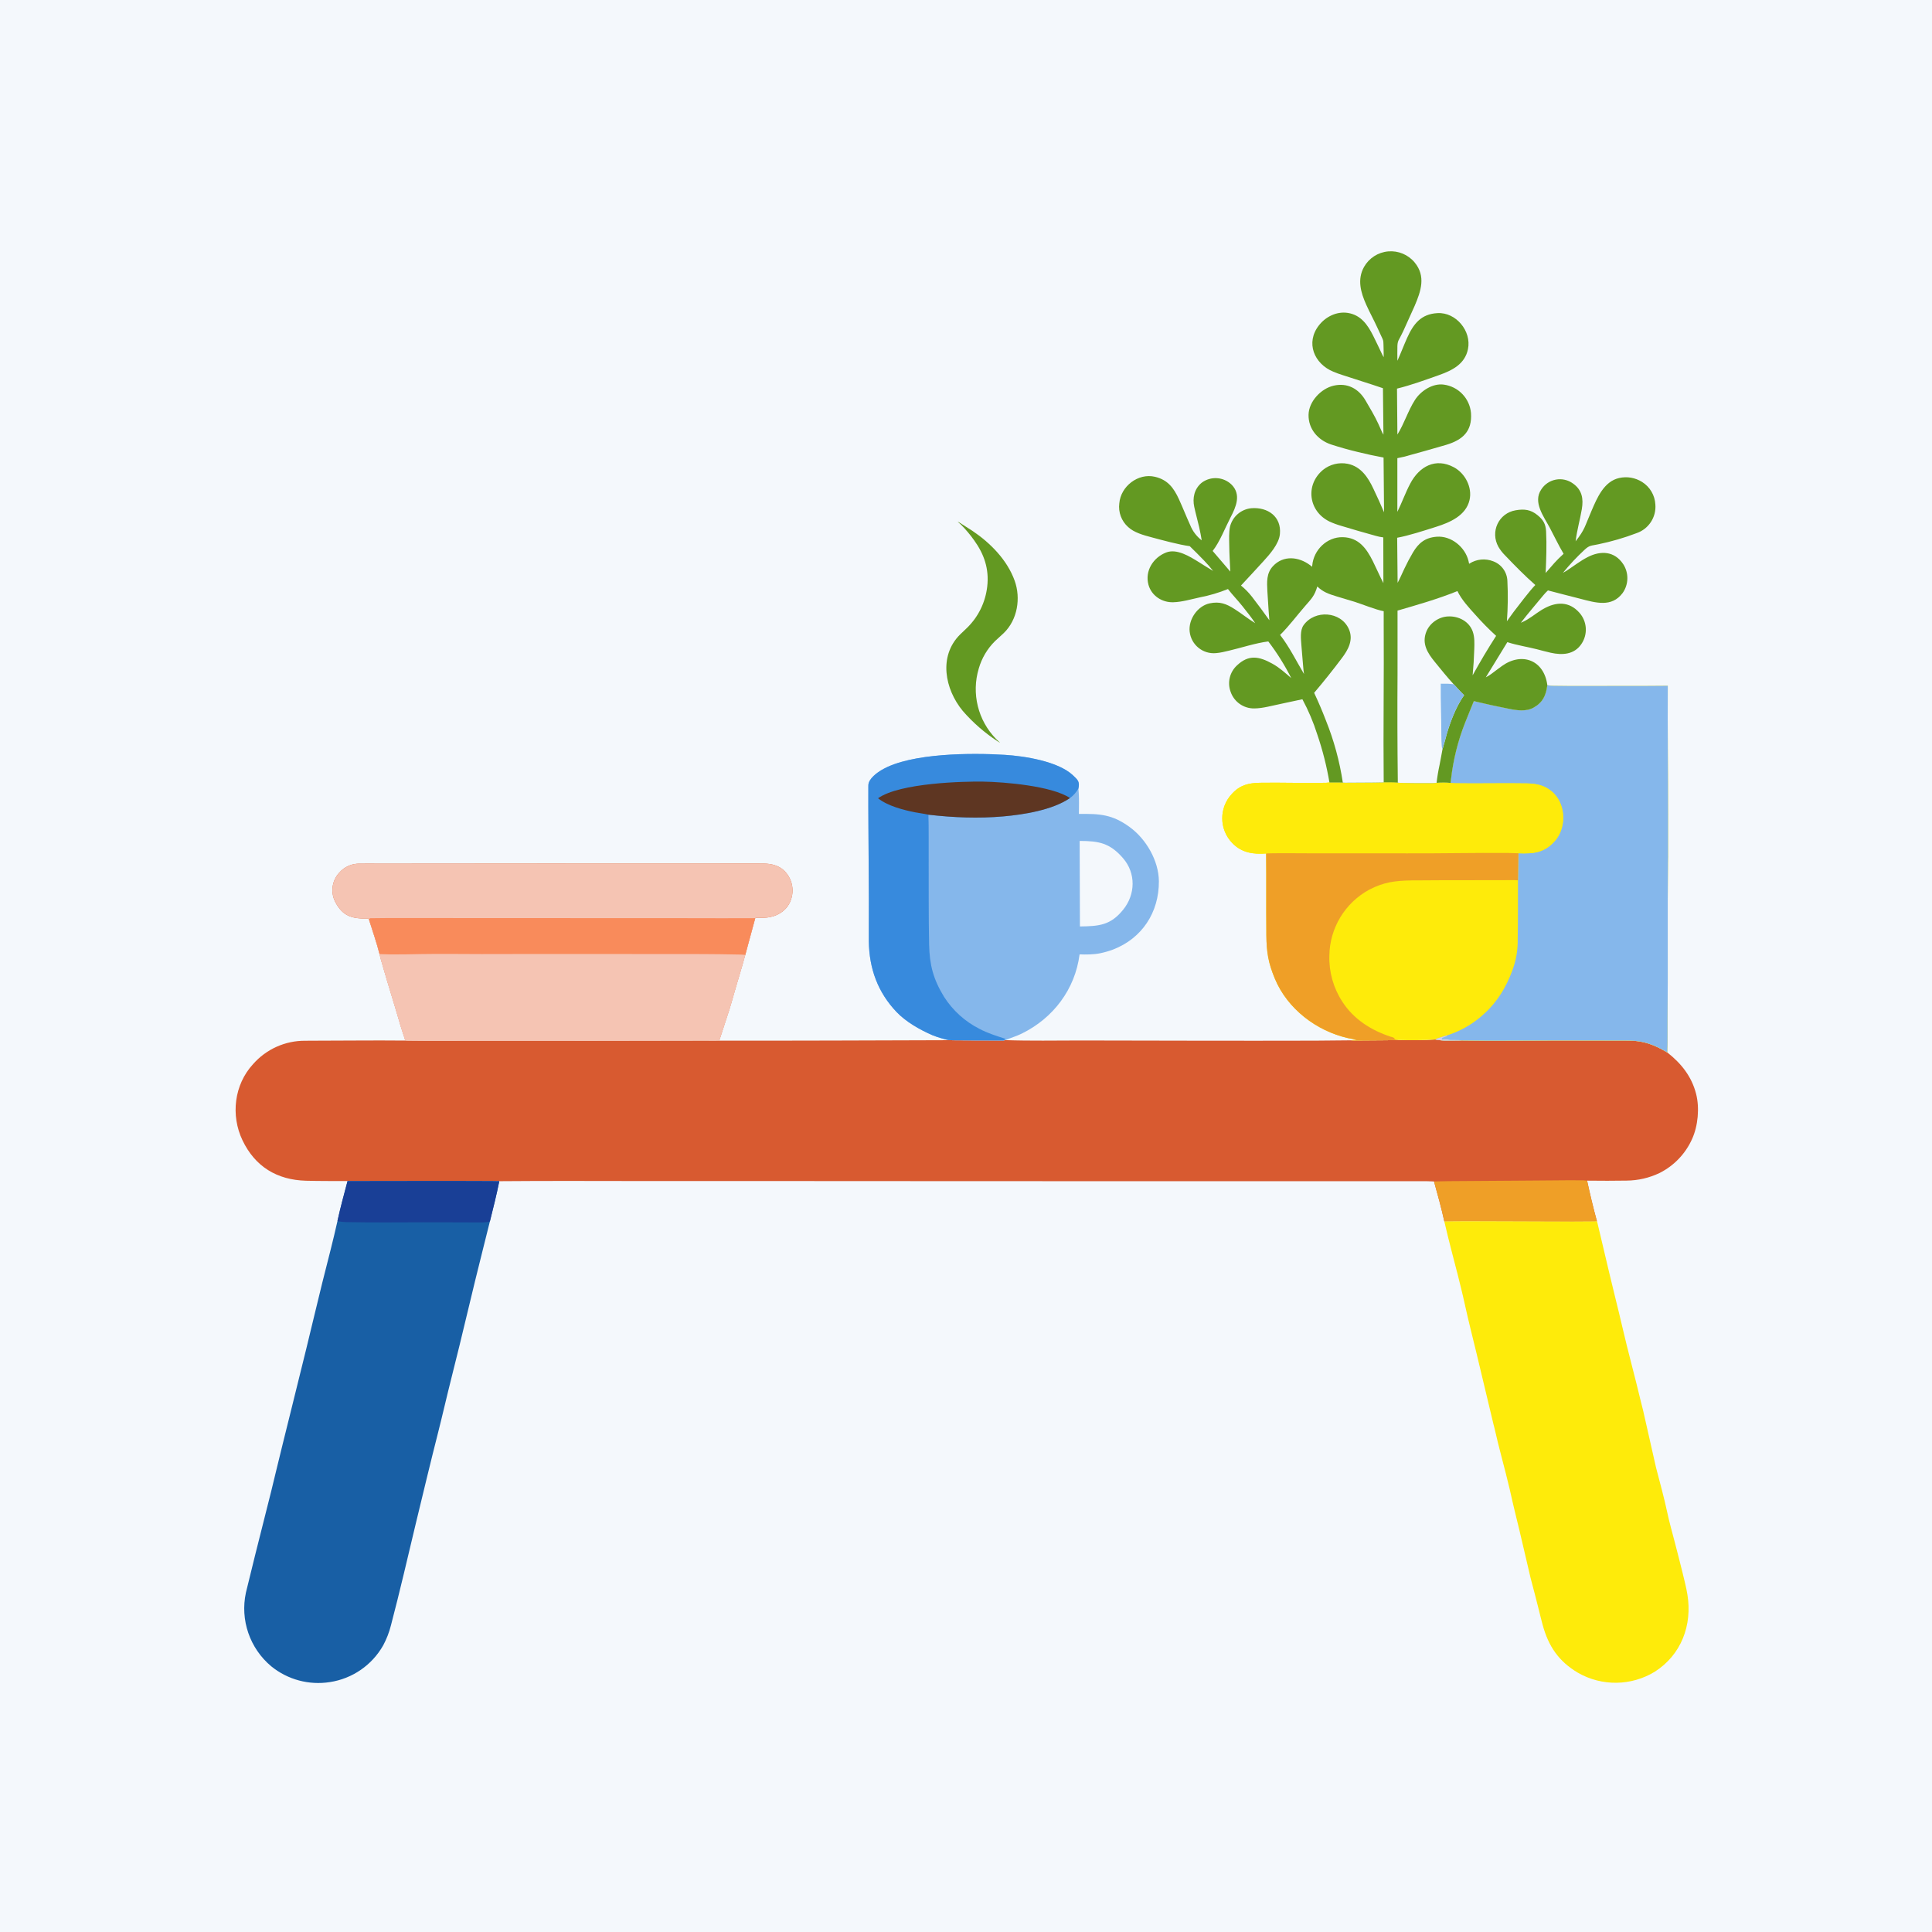
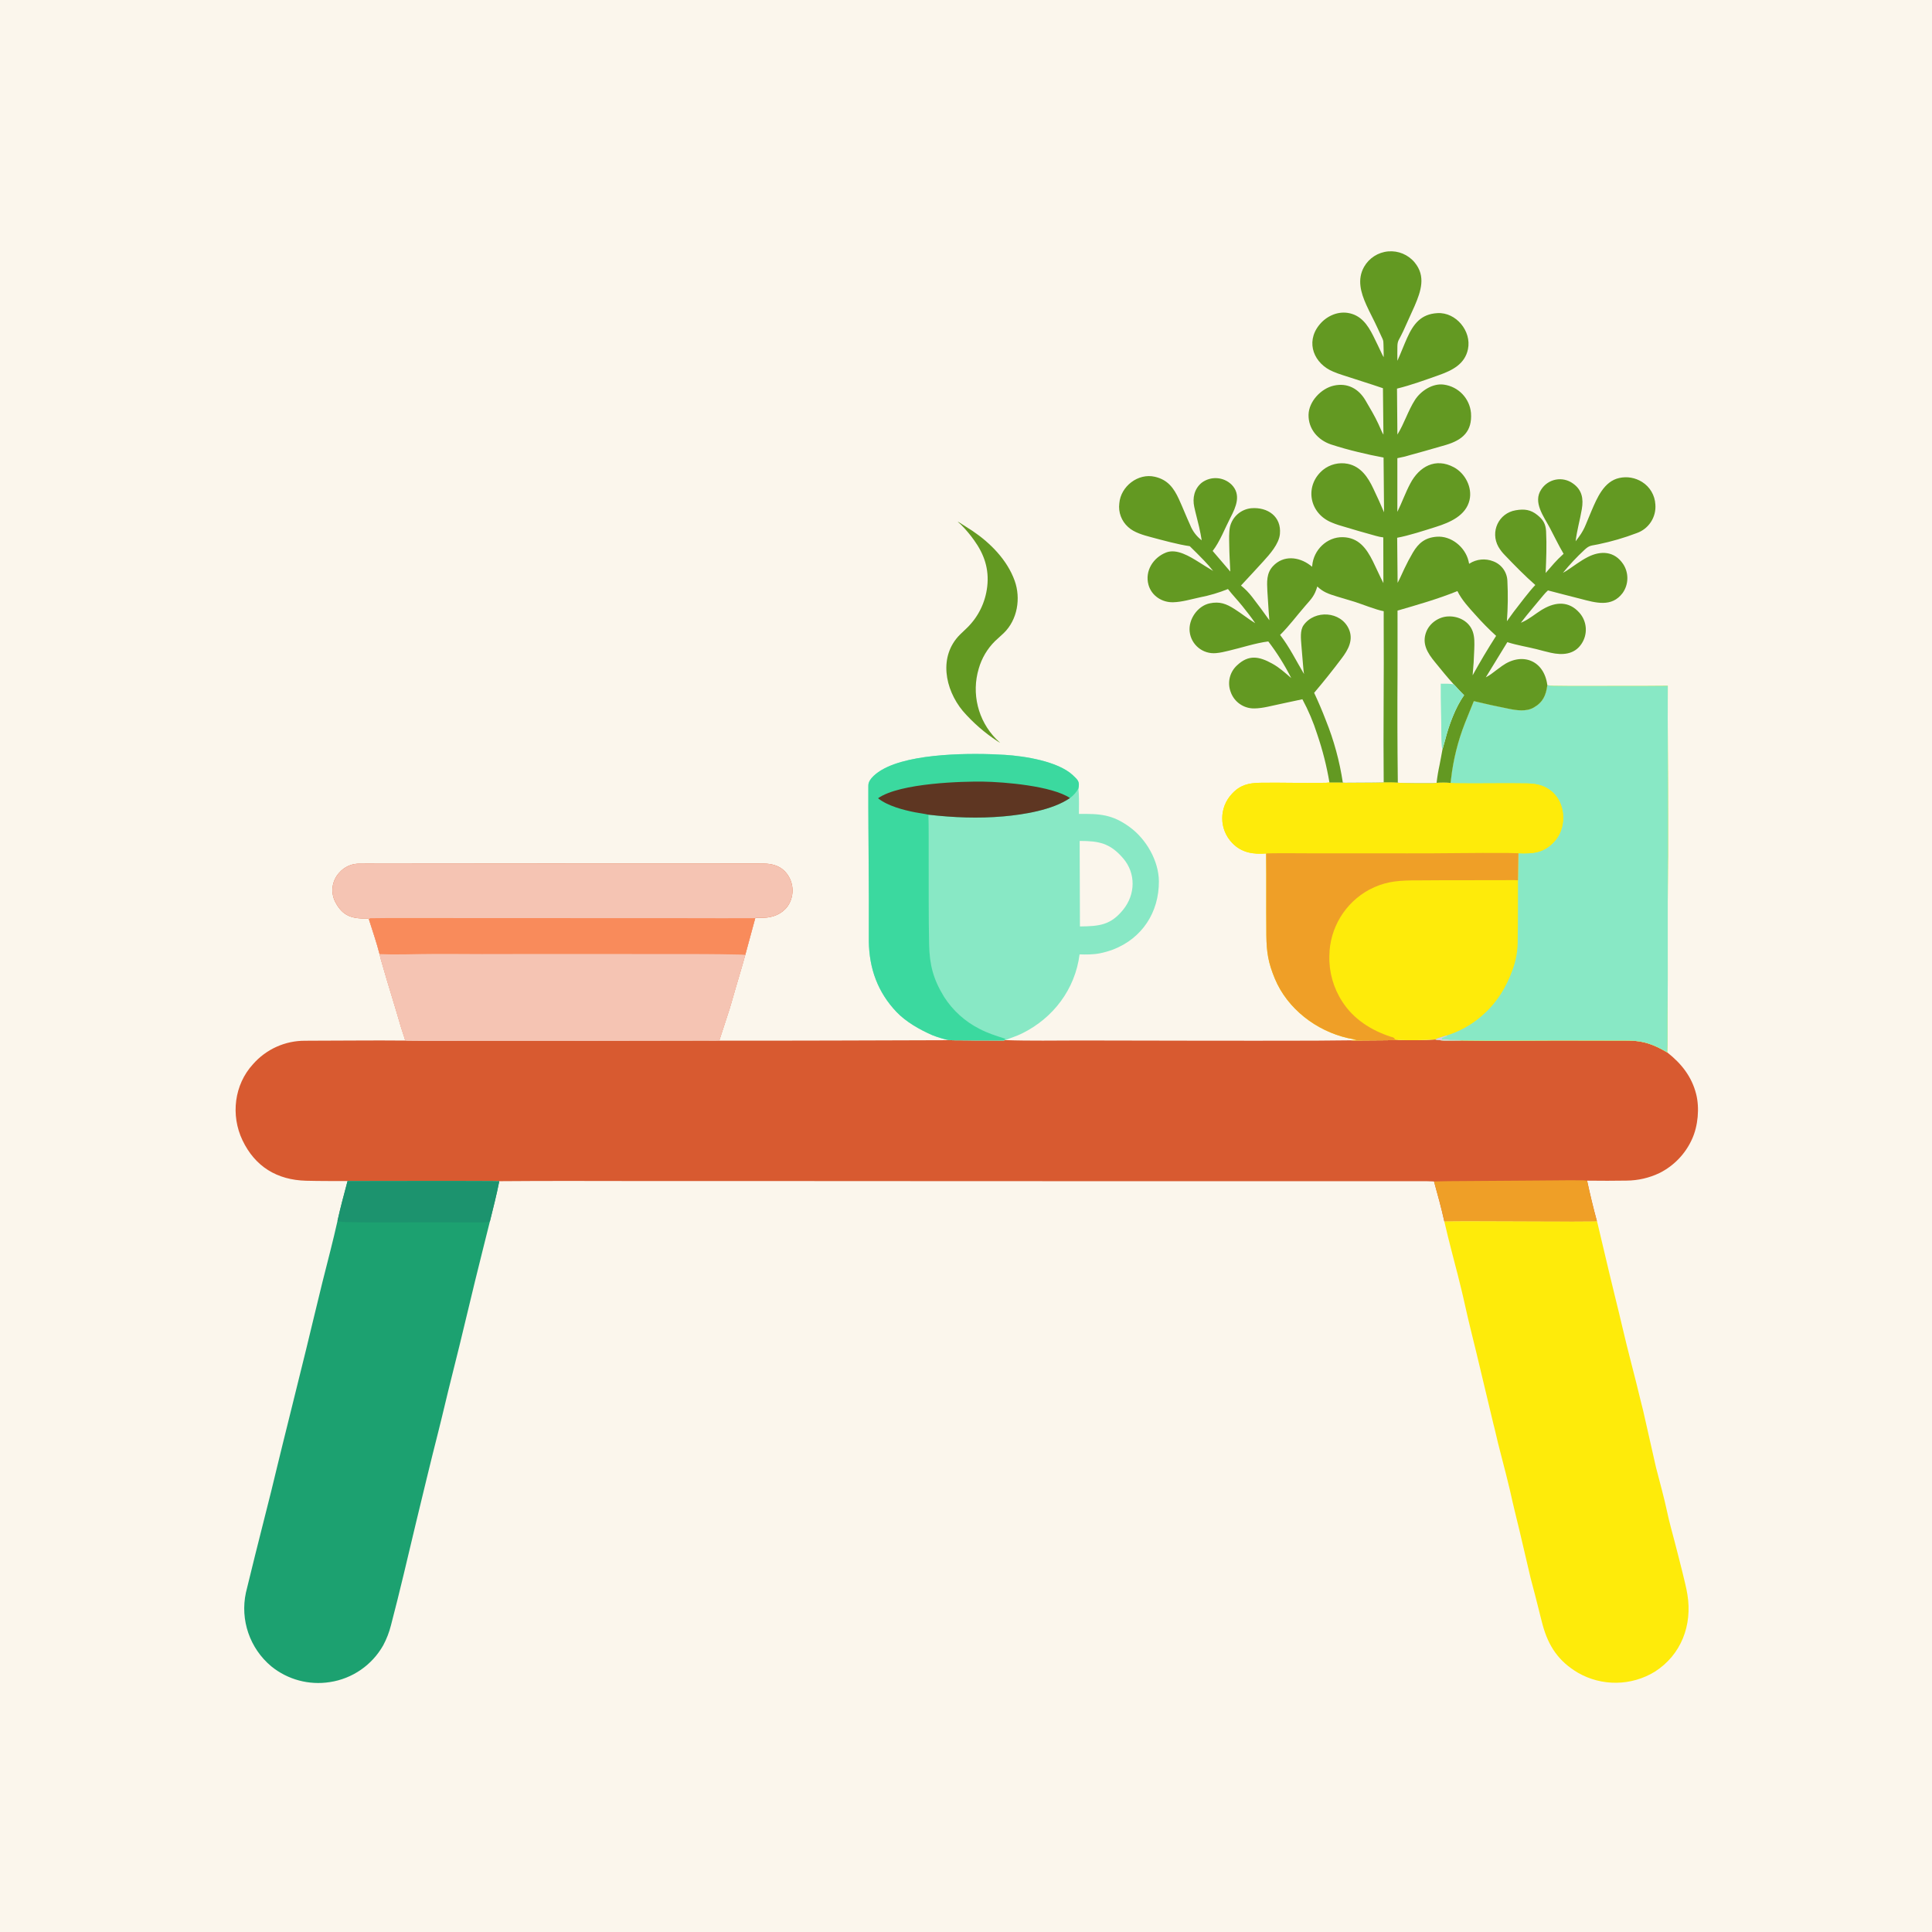
<svg xmlns="http://www.w3.org/2000/svg" width="1024" height="1024" preserveAspectRatio="none" style="display:block" viewBox="0 0 4358 4358">
-   <path fill="#F4F8FC" d="M0 0h4358v4358H0z" />
+   <path fill="#fbf6ec" d="M0 0h4358v4358H0z" />
  <path fill="#D85A30" d="M832.1 2073.8c-.7-1.8-1.2-2-3-1.9-34.8.7-56-5-72.9-37.5a58 58 0 0 1 8.7-65.5 59 59 0 0 1 47.6-20.7c14-.3 28 0 42 0q373.3-.5 746.5-.2c40.8 0 81.7-.6 122.5 0 16.6.2 33.7 4.4 45.8 16.4a62.5 62.5 0 0 1 7.3 79.9c-13 17.7-33.4 25.5-54.6 26h-16q-1.3 0-2.4.7l-1.5 5.5-21 77.4c-8.9 32.7-19.2 65-28.3 97.6q-3.2 11.6-6.7 23l-.7 2.1c-7.4 23.7-15.6 47.1-23 70.8h12.6c164.2.2 328.3-.5 492.5-1l11.8-.4q5.1.4 10.2.5 55.3.5 110.5.4l3.7.1q2-.2 4-.8c56.4 2 112.9.8 169.3.8 176.8.3 353.7.9 530.5.4q38.3-.1 76.5-.7h2.8l8.7.3c32.2-.5 64.3-.1 96.4-1l3.6-.1c27.4.6 54.9 1 82.2-1.2 9.5 1.8 15.6 2.4 25.3 2.4l34.2-.2 3.8.1c71.3 1.2 142.7 0 214 0q77-.2 154 .1h5.5c33.4.6 56.7 9.2 86.4 26.9 31.5 24.8 54.9 54 65 93.5 8.1 31.5 4.4 72.3-9.2 102a158 158 0 0 1-72.8 76.2 175 175 0 0 1-74.9 17.4q-43.2.7-86.4.1h-2.6a1702 1702 0 0 0 22.2 91.7l-7.7.2c-61.8.7-123.7 0-185.5-.1-48.7 0-97.4-.6-146 0l-5 .2c-6.7-30.4-15-60.3-23.3-90.2-10.9-.7-21.8-.6-32.7-.6h-762.5c-325.7.2-651.3-.6-977-.3-111.3 0-222.7-.7-334 .3h-2.3l-16.7-.3c-108.5-.5-217.1.1-325.6 0-31.2-.1-62.3.1-93.4-.7-65.5-1.7-115.1-31.7-143.6-91.4-26.8-56.3-18.7-125.3 23.9-171.6a155 155 0 0 1 117.7-52.8l17.5-.1c68 0 136.1-1 204.2-.3h4c-2.8-10.1-6.7-20-9.6-30-13.8-48-29-95.3-42.6-143.2q-3.3-10.7-5.8-21.8c-6.8-26.5-15.8-52.4-24-78.4" />
  <path fill="#F5C4B3" d="M832.1 2073.8c-.7-1.8-1.2-2-3-1.9-34.8.7-56-5-72.9-37.5a58 58 0 0 1 8.7-65.5 59 59 0 0 1 47.6-20.7c14-.3 28 0 42 0q373.3-.5 746.5-.2c40.8 0 81.7-.6 122.5 0 16.6.2 33.7 4.4 45.8 16.4a62.5 62.5 0 0 1 7.3 79.9c-13 17.7-33.4 25.5-54.6 26h-16q-1.3 0-2.4.7l-1.5 5.5-21 77.4c-8.9 32.7-19.2 65-28.3 97.6q-3.2 11.6-6.7 23l-.7 2.1c-7.4 23.7-15.6 47.1-23 70.8-10 .3-20 0-29.9 0q-255.5.7-511 .3c-53.7-.1-107.4.6-161-.2q-3.2 0-6.4-.3c-2.7-10.1-6.6-20-9.5-30-13.8-48-29-95.3-42.6-143.2q-3.3-10.7-5.8-21.8c-6.8-26.5-15.8-52.4-24-78.4" />
  <path fill="#F5C4B3" d="M856.2 2152.2c8.9 0 17.8.7 26.8.7q33.5 0 67-.7c45.4-.9 91 0 136.5-.2 166.5-.4 333 .2 499.5.1 26 0 52 .6 78 1q8.6 0 17 .8c-8.8 32.7-19.1 65-28.2 97.6q-3.2 11.6-6.7 23l-.7 2.1c-7.4 23.7-15.6 47.1-23 70.8-10 .3-20 0-29.9 0q-255.5.7-511 .3c-53.7-.1-107.4.6-161-.2q-3.2 0-6.4-.3c-2.7-10.1-6.6-20-9.5-30-13.8-48-29-95.3-42.6-143.2q-3.3-10.7-5.8-21.8" />
  <path fill="#F98B5B" d="M832.1 2073.8c1.2-1.8 1.6-2.5 3.8-2.6l39.6-.4 681.5.3c47.3 0 94.7.4 142 0l4.6-.1-1.5 5.5-21 77.4q-8.6-.8-17.1-.8-39-.8-78-1c-166.5 0-333-.5-499.5 0-45.4 0-91.1-.8-136.5 0q-33.5.8-67 .8c-9 0-18-.7-26.8-.7-6.8-26.5-15.8-52.4-24-78.4" />
  <path fill="#EF9F27" d="M3234.7 2665q16.6-.6 33.3-.7l172-1.2c41.2 0 82.3-1 123.5-.7 5.5 0 11 0 16.5.8a1702 1702 0 0 0 22.2 91.7l-7.7.2c-61.8.7-123.7 0-185.5-.1-48.7 0-97.4-.6-146 0l-5 .2c-6.7-30.4-15-60.3-23.3-90.2" />
  <path fill="#FEEB0A" d="M3490.3 1545.5a65 65 0 0 0 15.2 1.5c44.6.8 89.4.2 134 .3 40.8 0 81.7.2 122.5-.4-.6 97.7.8 195.4.7 293.1v92.5l-.2 12c-1.4 118.3.2 236.7-1 355-.3 21.3.5 51.9-.6 74.5-29.7-17.7-53-26.3-86.4-26.8h-5.5q-77-.4-154-.3c-71.3.1-142.7 1.3-214 .1l-3.8-.1h-5.7q-14.2.3-28.5.2c-9.7 0-15.8-.6-25.3-2.4a790 790 0 0 1-82.2 1.2l-3.6.1c-32.1.9-64.2.5-96.4 1q-4.4 0-8.7-.3 7-.5 13.7-1.3c-6.6-1.2-13.7-2.3-20.2-3.8-71.2-16.3-136.3-66-164.6-134-15-36.1-18.7-59.4-19.2-98.1v-4.5c-.6-60 .2-119.8-.5-179.8-29 2.2-55.3-1.5-76.5-23.7a80.3 80.3 0 0 1-.2-111.3c18-19.5 37.1-24 62.7-24.5 47.5-.8 95 1 142.5.1q7.2.2 14.3-.8c10 .4 20-.2 30.1.3q2.6.4 5.1.3c29-.4 58.1 0 87.2-.8 10.6-.1 21.3-.5 31.8.6q4 .6 8 .6 31.3.6 62.5.5c5.7 0 11.4.1 17-.7 10.6-.8 21.2-1 31.6.3q.7-4.2 1-8.6a498 498 0 0 1 31.6-127c6.3-16.5 13.5-32.6 19.8-49q39 9.4 78.5 17.2c18.2 3.7 39.6 7 56.5-2.6 21-12 27.7-27.6 30.8-50.6" />
-   <path fill="#85B7EB" d="M3490.3 1545.5a65 65 0 0 0 15.2 1.5c44.6.8 89.4.2 134 .3 40.8 0 81.7.2 122.5-.4-.6 97.7.8 195.4.7 293.1v92.5l-.2 12c-1.4 118.3.2 236.7-1 355-.3 21.3.5 51.9-.6 74.5-29.7-17.7-53-26.3-86.4-26.8h-5.5q-77-.4-154-.3c-71.3.1-142.7 1.3-214 .1l-3.8-.1h-5.7q-14.2.3-28.5.2c-9.7 0-15.8-.6-25.3-2.4q3.6-2.1 7.5-3.3l15.2-4.8q1.7-.7 3.6-1l8-2.8a218 218 0 0 0 76.8-47c28.6-25.9 49-59.8 62.2-95.8a190 190 0 0 0 12.5-72.6c.8-43.9.4-87.8.6-131.8 0-20.3.7-40.6.8-60.9 34 1.2 58.4-.7 82.3-27.6 25.4-28.6 25.3-78.2-1-106.2-17-18-37.4-23.3-61.2-23.7-54.3-1-108.7.6-163-.3q-5 0-9.9-.8.7-4.2 1-8.6a498 498 0 0 1 31.6-127c6.3-16.5 13.5-32.6 19.8-49q39 9.4 78.5 17.2c18.2 3.7 39.6 7 56.5-2.6 21-12 27.7-27.6 30.8-50.6" />
+   <path fill="#88e8c5" d="M3490.3 1545.5a65 65 0 0 0 15.2 1.5c44.6.8 89.4.2 134 .3 40.8 0 81.7.2 122.5-.4-.6 97.7.8 195.4.7 293.1v92.5l-.2 12c-1.4 118.3.2 236.7-1 355-.3 21.3.5 51.9-.6 74.5-29.7-17.7-53-26.3-86.4-26.8h-5.5q-77-.4-154-.3c-71.3.1-142.7 1.3-214 .1l-3.8-.1h-5.7q-14.2.3-28.5.2c-9.7 0-15.8-.6-25.3-2.4q3.6-2.1 7.5-3.3l15.2-4.8q1.7-.7 3.6-1l8-2.8a218 218 0 0 0 76.8-47c28.6-25.9 49-59.8 62.2-95.8a190 190 0 0 0 12.5-72.6c.8-43.9.4-87.8.6-131.8 0-20.3.7-40.6.8-60.9 34 1.2 58.4-.7 82.3-27.6 25.4-28.6 25.3-78.2-1-106.2-17-18-37.4-23.3-61.2-23.7-54.3-1-108.7.6-163-.3q-5 0-9.9-.8.7-4.2 1-8.6a498 498 0 0 1 31.6-127c6.3-16.5 13.5-32.6 19.8-49q39 9.4 78.5 17.2c18.2 3.7 39.6 7 56.5-2.6 21-12 27.7-27.6 30.8-50.6" />
  <path fill="#D4CDE4" d="M3237.7 2344.7q3.6-2.1 7.5-3.3l15.2-4.8q1.7-.7 3.6-1c-.6 2.4-.8 2-3.3 2.8l-4.7 1.8c-2.4.7-3.9 1.6-3.5 4.3.1 1.1 2.2 0 3 0 2.5-.2 7-.1 9.5 0 1.8.2 3.5 1 5.5 1.2l2 .1c8.2.3 16.5-.2 24.7 1l-5.7.2-28.5.1c-9.7 0-15.8-.6-25.3-2.4" />
  <path fill="#FEEB0A" d="M3121.2 1764.8c10.6-.1 21.3-.5 31.8.6q4 .6 8 .6 31.3.6 62.5.5c5.7 0 11.4.1 17-.7 10.6-.8 21.2-1 31.6.3q5 .7 9.9.8c54.3.9 108.7-.7 163 .3 23.8.4 44.3 5.8 61.1 23.7 26.4 28 26.5 77.6 1 106.2-23.7 26.9-48.2 28.8-82.2 27.6q-12-.5-23.9-.7c-75.3-.5-150.7 1.2-226 .9q-111.5-.3-223-.2c-28.3 0-56.7-.4-85 0q-5.5.1-11 .5c-29 2.2-55.3-1.5-76.5-23.7a80.3 80.3 0 0 1-.2-111.3c18-19.5 37.1-24 62.7-24.5 47.5-.8 95 1 142.5.1q7.2.2 14.3-.8c10 .4 20-.2 30.1.3q2.6.4 5.1.3c29-.4 58.1 0 87.2-.8" />
  <path fill="#EF9F27" d="M2856 1925.2q5.5-.4 11-.4c28.3-.5 56.7 0 85 0q111.5-.2 223 .1c75.3.3 150.7-1.4 226-.9q12 .2 24 .7c-.2 20.3-.9 40.6-1 61q-4.2-.4-8.5-.4c-74.8.4-149.7-.1-224.5.6h-7c-36.3.6-62.5 3.8-95.2 20.8a172 172 0 0 0-90.2 149.3 180 180 0 0 0 29.1 103.2c25.4 39.7 65.3 65 109.6 79.4 2 .6 6.8 1.3 8.1 3.9 1.2 2.1 1 2.1 3.5 2.4q3.4.3 6.6 1l-3.6.1c-32.1.9-64.2.5-96.4 1q-4.4 0-8.7-.3 7-.5 13.7-1.3c-6.6-1.2-13.7-2.3-20.2-3.8-71.2-16.3-136.3-66-164.6-134-15-36.1-18.7-59.4-19.2-98.1v-4.5c-.6-60 .2-119.8-.5-179.8" />
  <path fill="#639922" d="M3121.2 805.7c.2-9.6-.4-19.1-.5-28.7 0-4.3-.2-8.6-2-12.4q-6-12.5-11.6-25.1c-7.9-17.4-17.2-34.1-25-51.5-12.6-28-21.2-57.5-5.2-86a69.6 69.6 0 0 1 114.1-10c25.7 31 14.3 64.6 0 98q-12.6 28.4-25.6 56.7c-3.2 7-7 13.8-10.6 20.8-2 4.1-2.6 8.8-2.7 13.5q-.3 16.5 0 32.8c7.7-16.9 14.2-34.3 21.8-51.3 14.4-32 31.5-54.2 68.6-56.2 41.7-2.4 77.2 40.5 68.8 81.2-6.9 33.9-35.5 48-65.3 58.6-31.2 11-62.6 22.6-94.8 30.5l.9 103.6c15.5-24.7 24-53.8 39.7-78.2 13.1-20.4 40.1-38 65.2-34.4a71 71 0 0 1 61.1 63.9c3 41.4-18.8 60.8-56.1 72-31.5 9.4-63.3 18-95 26.8q-7.5 1.8-15 3.2v121c10.4-20.8 18.1-43 29-63.5 20.3-38.8 57.1-59.2 98.5-37 25.4 13.6 42 45.4 35.3 74-8.2 35.2-44.5 50.6-75.5 60.4-25.9 8.2-62.5 20.1-87.7 24.6l1 101.7c5.6-10.3 10-21.1 15.1-31.7a445 445 0 0 1 19.3-36.5c12.8-21.7 27.6-33.7 53.5-35.8 32.8-2.7 64.5 23.3 72 54.7l1.4 6.4.7-.5a59 59 0 0 1 53.9-5.1 49 49 0 0 1 31.7 44.3 722 722 0 0 1-1.1 90.8c5.4-7 10-14.3 15.4-21.3 11.5-15 36.4-47.9 48.7-60.4-24-21.1-46.4-44-68.6-67.2a93 93 0 0 1-14.6-18.9c-19-33.9.3-76 39-82.5 19.2-3.3 33.8-1.6 49 10.9 13 10.5 18.6 20 19.5 36.5 1.6 31.2.4 63-1 94.1 16.8-19.1 21.4-25.8 40.5-43.3-11.3-19.1-20.9-39.4-31.3-59-13.4-25.1-38.4-57.4-19.2-86a50 50 0 0 1 71.5-13.7c20.7 14.5 24.1 34.4 20.1 58-4.3 25.3-10.7 46-14 72.5 21.5-27.5 20.3-32.9 36-69 12.3-28.7 28-66.3 62.4-73.8 17.9-4 36.1-.7 51.5 8.9a64 64 0 0 1 30 50.9 63 63 0 0 1-42.1 64.5 563 563 0 0 1-86.4 25.2c-16 3.6-19.6 1.5-31.3 12.5a509 509 0 0 0-48.7 51.9l7.9-4.5c16-10.4 31-22.3 48-31 29.4-15.1 60.4-13.6 80 15.8a58 58 0 0 1-1.2 65.2c-24.8 33.2-61.1 22-96 12.9-24.2-6.3-48.4-12.2-72.5-18.7a105 105 0 0 0-10.6 11.2c-16.7 20.5-34.5 40.7-50.5 61.7l4.4-1.9c15.3-6.9 28.1-18.2 42.4-27l3.5-2c28.8-16.7 58.5-18 81.8 8.4a57.4 57.4 0 0 1 4.5 70.4c-16.2 24.2-43.3 25.6-69.3 19.8q-15.7-3.7-31.2-7.9c-22.2-5.6-44.9-9-66.6-16l-48.6 79.4a129 129 0 0 0 12-7.4c8.3-6 16.2-12.4 24.6-18.3 45-32.2 95-13 102.2 43.3-3 23-9.9 38.7-30.8 50.6-16.9 9.6-38.3 6.3-56.5 2.6q-39.5-7.8-78.5-17.2c-6.3 16.4-13.5 32.5-19.8 49a498 498 0 0 0-31.6 127q-.3 4.4-1 8.6c-10.4-1.3-21-1.1-31.6-.3-5.6.8-11.3.6-17 .7q-31.2.1-62.5-.5-4 0-8-.6c-10.5-1-21.2-.7-31.8-.7-29 .9-58.1.5-87.2 1q-2.6 0-5-.4c-10.1-.5-20.2 0-30.2-.3a690 690 0 0 0-27.5-108.5 460 460 0 0 0-33.5-79.2c-26.3 5.4-52.5 11.4-78.8 17-9.7 2-19.6 3.6-29.5 3.7a55.5 55.5 0 0 1-53.6-37.5 55 55 0 0 1 14.5-59.7c26.3-24.8 49.8-20.2 79.2-4 16.7 9.2 28.7 20.5 43 32.7a522 522 0 0 0-51.7-82.6c-28.1 3.4-62.6 14.8-89.4 21-9.2 2.2-18.6 4.5-28 5.3a54.7 54.7 0 0 1-60-48.6c-3-27.5 17.8-57.7 45-63.6 22.6-4.8 37.6.8 56.5 13 15.8 10 30.3 22 46.4 31.7-9-13.5-19.1-26.2-29.2-38.8-10.4-13-22.1-25-32.3-38.2a341 341 0 0 1-63.5 18.8c-19.2 4.1-40.2 10.5-59.9 11-25.1.8-49-14.5-55.9-39.4-8.6-31.3 10.8-61.6 40-72.9 23.9-9.3 53.4 9.2 73.4 21.6 10.8 6.7 21.4 13.7 32.4 20a283 283 0 0 0-20.3-23.3q-16-16.6-32.4-32.5c-25-3.4-62.1-13.6-87.2-20.3-17-4.5-38.7-10.5-51.9-23a61 61 0 0 1-19.8-53.2c3.1-38.4 42.4-69 80.5-60 28.6 6.7 42.3 25 54 50.5 8.8 19.2 16.5 39 25.3 58.2a81 81 0 0 0 26.1 34.6q-2.4-15-5.8-29.8c-3.4-15.2-7.8-30.3-11-45.5-4.4-20.3.1-40.8 16.6-54.5a52 52 0 0 1 68 4.6c21.6 22.4 9.5 50-2.7 73.4-12.5 24-24 54.7-40.4 75.8l39.8 46.5c-1-20-2.2-39.8-2.4-59.8-.2-13.3-1-27.7 1.6-40.9a55 55 0 0 1 48.1-42.2c37-3 68.3 18.7 64.6 58.1-2.1 22.7-23.1 45.9-37.5 61.8-16.6 18.4-33.5 36.3-50.3 54.5q14 11.4 25 25.6 20.1 26 39 52.7l-1.5-18.6-3-47c-1-20.6-2.4-40.2 12.5-56.3 23.3-25.2 58-21.7 83.8-2.4l4.6 3.6.3-2.8c3.1-35 33-64.7 69-63.9 35.7.9 53.2 25.1 67.8 54.3 8.1 16.3 15.3 33.1 23.7 49.3l-.2-103.1q-8.3-1-16.3-3.3-39.4-10.8-78.5-22.7a185 185 0 0 1-26.2-9.6c-47.7-22.9-55.8-82.8-14.9-116.8a68 68 0 0 1 55.6-13.6c29.7 6 46 30.6 58 56.3q12.6 26.3 24 53.1l-1.1-123.5a982 982 0 0 1-57.9-12.5 789 789 0 0 1-61.1-17.2c-29.3-10-50.9-35-50.2-66.9.6-30 28.3-59.2 56.8-65.6 30.7-7 56 6.7 71.5 33.1 10 17.2 20.8 34.9 29.1 53l7.8 17.5q1.6 3.5 3.7 6.8l-1.1-104.6c-30.8-10.6-62-20-92.8-30.2q-9.7-3.1-19-7c-43.6-17.9-63.2-65.4-32.7-104.5 15.1-19.5 40-32 65-28.2 29.8 4.6 45 26.8 57.6 51.8 7.3 14.4 14 29.1 21 43.6q1.2 2.3 2.6 4.5" />
-   <path fill="#F4F8FC" d="M2971.5 1323c13 12.3 24.2 16.4 43.5 22.3q18 5.2 36 10.8l4 1.2c18.3 5.8 48.3 18.1 66.2 21.4v28.3c.8 119.3-1.2 238.5 0 357.8-29 .8-58.1.4-87.2.8q-2.6 0-5-.3a624 624 0 0 0-38.2-140.3q-12.1-31.6-26.5-62.2 32.1-37.8 62-77.6c14.8-19.4 27.3-41.9 16.2-66.5-18.1-40.1-76.9-43.7-102-8.5-8.4 11.8-6 31-5 44.7 1.1 16.7 3 33.4 4.2 50.1q.5 7.8 1.8 15.4c-17.6-29.6-32.8-60.8-54-88.2 20.6-20.3 37.8-43.8 56.8-65.6 14.3-16.3 21-22.9 27.1-43.6m181.1 54.3c45.4-13.2 91.1-26.2 135-44 9.5 19.7 26 37.5 40.6 53.6a612 612 0 0 0 46.7 47.4q-28 43.6-53 89 2.8-29.2 3.7-58.8c.4-13.2 1-26.8-3.3-39.5-8-23.4-32.2-35.8-56.2-34.5-20.7 1-41 15-48.7 34.5-10.6 26.8 2.7 48 19.4 68.3 13.8 16.9 27.6 34.2 42.4 50.3l2 1.9c7 7.7 14 15.6 21.5 22.8-19.5 26.5-35 69.5-42.6 100.2q-2.7 10.3-5.8 20.5l-.5 1.8c-2.3 11.6-4.1 23.2-6.5 34.7a400 400 0 0 0-6.7 40.3c-5.6.8-11.3.6-17 .7q-31.2.1-62.5-.5-4 0-8-.6v-5.4q-1.4-119.7-.6-239.5c.2-47.7-.1-95.5 0-143.2" />
-   <path fill="#85B7EB" d="M3249.9 1542.2c15.5.2 17-.4 29.2 1.4l2 1.9c7 7.7 14 15.6 21.5 22.8-19.5 26.5-35 69.5-42.6 100.2q-2.7 10.3-5.8 20.5l-.5 1.8-.2-2c-.6-2.2-1.1-2.1-1.3-4.8q-.9-13-1-26c.2-38.6-1.8-77.2-1.3-115.8" />
-   <path fill="#185FA5" d="M783.9 2664.2c108.5 0 217-.6 325.6 0q8.4 0 16.7.3c-6 30.4-13.7 60.4-21.1 90.4q-7.8 30.7-15.4 61.6c-24.7 97.3-46.8 195.2-71.6 292.5-10.3 40.6-19.5 81.4-29.8 122-17.3 67.8-33.5 136-50 204-18.5 77.3-36.3 154.7-56.5 231.5a199 199 0 0 1-17.3 44.7 167 167 0 0 1-120.5 83.1 168 168 0 0 1-132-35.5 170 170 0 0 1-57.3-166.3q10.1-42.2 20.7-84.3l36.2-143.8c8.9-35.4 16.9-71 25.9-106.4 11.9-46.8 23-93.7 34.8-140.5 25.1-99.3 47.7-199.3 73.5-298.5 5.6-21.4 10.2-42.3 15.2-63.7l.3-1.5c7.3-32.7 13.3-54.2 21.9-86.8z" />
-   <path fill="#193F96" d="M783.9 2664.2c108.5 0 217-.6 325.6 0q8.4 0 16.7.3c-6 30.4-13.7 60.4-21.1 90.4l-2.6.9c-5.5 2-21 1.6-27.5 1.6-39.7.1-79.3-.5-119-.3-58.5.3-117 .6-175.5-.4-4.8-.1-9-.7-13.8-1.3-3.1-.4-2.4.8-5.4-1.6 7.3-32.7 13.3-54.2 21.9-86.8z" />
+   <path fill="#fbf6ec" d="M2971.5 1323c13 12.3 24.2 16.4 43.5 22.3q18 5.2 36 10.8l4 1.2c18.3 5.8 48.3 18.1 66.2 21.4v28.3c.8 119.3-1.2 238.5 0 357.8-29 .8-58.1.4-87.2.8q-2.6 0-5-.3a624 624 0 0 0-38.2-140.3q-12.1-31.6-26.5-62.2 32.1-37.8 62-77.6c14.8-19.4 27.3-41.9 16.2-66.5-18.1-40.1-76.9-43.7-102-8.5-8.4 11.8-6 31-5 44.7 1.1 16.7 3 33.4 4.2 50.1q.5 7.8 1.8 15.4c-17.6-29.6-32.8-60.8-54-88.2 20.6-20.3 37.8-43.8 56.8-65.6 14.3-16.3 21-22.9 27.1-43.6m181.1 54.3c45.4-13.2 91.1-26.2 135-44 9.5 19.7 26 37.5 40.6 53.6a612 612 0 0 0 46.7 47.4q-28 43.6-53 89 2.8-29.2 3.7-58.8c.4-13.2 1-26.8-3.3-39.5-8-23.4-32.2-35.8-56.2-34.5-20.7 1-41 15-48.7 34.5-10.6 26.8 2.7 48 19.4 68.3 13.8 16.9 27.6 34.2 42.4 50.3l2 1.9c7 7.7 14 15.6 21.5 22.8-19.5 26.5-35 69.5-42.6 100.2q-2.7 10.3-5.8 20.5l-.5 1.8c-2.3 11.6-4.1 23.2-6.5 34.7a400 400 0 0 0-6.7 40.3c-5.6.8-11.3.6-17 .7q-31.2.1-62.5-.5-4 0-8-.6v-5.4q-1.4-119.7-.6-239.5c.2-47.7-.1-95.5 0-143.2" />
+   <path fill="#88e8c5" d="M3249.9 1542.2c15.5.2 17-.4 29.2 1.4l2 1.9c7 7.7 14 15.6 21.5 22.8-19.5 26.5-35 69.5-42.6 100.2q-2.7 10.3-5.8 20.5l-.5 1.8-.2-2c-.6-2.2-1.1-2.1-1.3-4.8q-.9-13-1-26c.2-38.6-1.8-77.2-1.3-115.8" />
+   <path fill="#1ca170" d="M783.9 2664.2c108.5 0 217-.6 325.6 0q8.4 0 16.7.3c-6 30.4-13.7 60.4-21.1 90.4q-7.8 30.7-15.4 61.6c-24.7 97.3-46.8 195.2-71.6 292.5-10.3 40.6-19.5 81.4-29.8 122-17.3 67.8-33.5 136-50 204-18.5 77.3-36.3 154.7-56.5 231.5a199 199 0 0 1-17.3 44.7 167 167 0 0 1-120.5 83.1 168 168 0 0 1-132-35.5 170 170 0 0 1-57.3-166.3q10.1-42.2 20.7-84.3l36.2-143.8c8.9-35.4 16.9-71 25.9-106.4 11.9-46.8 23-93.7 34.8-140.5 25.1-99.3 47.7-199.3 73.5-298.5 5.6-21.4 10.2-42.3 15.2-63.7l.3-1.5c7.3-32.7 13.3-54.2 21.9-86.8z" />
+   <path fill="#1c936e" d="M783.9 2664.2c108.5 0 217-.6 325.6 0q8.4 0 16.7.3c-6 30.4-13.7 60.4-21.1 90.4l-2.6.9c-5.5 2-21 1.6-27.5 1.6-39.7.1-79.3-.5-119-.3-58.5.3-117 .6-175.5-.4-4.8-.1-9-.7-13.8-1.3-3.1-.4-2.4.8-5.4-1.6 7.3-32.7 13.3-54.2 21.9-86.8z" />
  <path fill="#FEEB0A" d="M3602.2 2754.9q.8 2.1 1.3 4.3 13.6 56.7 26.8 113.3c9.3 39.7 19.6 79.2 28.8 119 13.1 57 28.8 113.4 42.3 170.4l4.7 18.6.8 3.5q14.4 62.8 28.4 125.5l.5 2c8.5 33.1 17.8 66 24.9 99.5 4.6 22 10.9 43.8 16.5 65.5 6 23.5 12.3 46.9 18 70.5 3.9 16.6 8.4 33.1 11.1 50 11.3 69-14 136-73.8 174a170 170 0 0 1-173 2.3c-43.8-25.8-66.6-60-79.7-107.8-6-22.2-11-44.7-17-67q-5-18.2-9.6-36.5l-.9-3.5c-11.4-47.6-21.9-95.4-33.8-142.9q-6.3-25.7-12-51.6l-1.4-6c-10.7-45.7-23.8-90.7-34-136.5l-1.6-6.2-.6-2.3q-19.1-80.4-38.4-160.7c-8.8-36.2-18-72.3-26-108.7-5.1-23.7-11.2-47.4-17-71l-1.4-5.1c-8.9-35-18.3-69.7-26.4-105l-.9-3.5-.8-3.8 5-.1c48.6-.7 97.3-.1 146-.1 61.8 0 123.7.8 185.5.1q4 0 7.7-.2" />
-   <path fill="#85B7EB" d="M2139.3 2346a227 227 0 0 1-36.3-11c-28-12.2-59.4-29.9-80.7-52.3-42.5-44.7-61.6-98-62.5-159.2q-.2-17.7 0-35.5c.5-74-.7-148-.9-222 0-30.3-.5-60.7-.2-91l.1-4.5c.8-14.2 19.7-27.8 30.8-34.2 65.7-38.2 203.8-38.1 276.9-33.6 44.1 2.7 119.8 14.4 153.4 45.8 11.4 10.8 16 14.5 12.7 30 0 3.7.7 7.3.8 11 .8 15.5.4 31 .3 46.5 47.2-.6 75.3 1 114.4 29.5 37.2 27 65.7 76 66 122.5.3 70-37.8 128.6-103.6 154a205 205 0 0 1-29 8.3c-15.2 3-30.8 3-46.3 2.5-10.1 78.6-59.2 143.6-130.1 178.5-12.1 6-25 9.7-37.4 14.9q-2 .6-4 .8h-3.7q-55.2.1-110.5-.5-5.1 0-10.2-.5" />
-   <path fill="#378ADD" d="M2139.3 2346a227 227 0 0 1-36.3-11c-28-12.2-59.4-29.9-80.7-52.3-42.5-44.7-61.6-98-62.5-159.2q-.2-17.7 0-35.5c.5-74-.7-148-.9-222 0-30.3-.5-60.7-.2-91l.1-4.5c.8-14.2 19.7-27.8 30.8-34.2 65.7-38.2 203.8-38.1 276.9-33.6 44.1 2.7 119.8 14.4 153.4 45.8 11.4 10.8 16 14.5 12.7 30a66 66 0 0 1-19 21.6c-39.2 27.2-105.5 37.5-150 41.4-56.6 5-113 2.7-169.4-3.8 1 28.8.4 72 .6 100.3.3 64.2-.4 128.4 1 192.5 1 46.3 9.3 78 33.6 117.9a204 204 0 0 0 80.6 72.7c17.4 9.2 36.3 15.2 55 21.2 5.4 1.8 2.2 1.9-.3 3.8l-1 1-3.7-.2q-55.2.1-110.5-.4-5.1 0-10.2-.5" />
+   <path fill="#88e8c5" d="M2139.3 2346a227 227 0 0 1-36.3-11c-28-12.2-59.4-29.9-80.7-52.3-42.5-44.7-61.6-98-62.5-159.2q-.2-17.7 0-35.5c.5-74-.7-148-.9-222 0-30.3-.5-60.7-.2-91l.1-4.5c.8-14.2 19.7-27.8 30.8-34.2 65.7-38.2 203.8-38.1 276.9-33.6 44.1 2.7 119.8 14.4 153.4 45.8 11.4 10.8 16 14.5 12.7 30 0 3.7.7 7.3.8 11 .8 15.5.4 31 .3 46.5 47.2-.6 75.3 1 114.4 29.5 37.2 27 65.7 76 66 122.5.3 70-37.8 128.6-103.6 154a205 205 0 0 1-29 8.3c-15.2 3-30.8 3-46.3 2.5-10.1 78.6-59.2 143.6-130.1 178.5-12.1 6-25 9.7-37.4 14.9q-2 .6-4 .8h-3.7q-55.2.1-110.5-.5-5.1 0-10.2-.5" />
+   <path fill="#3bd99f" d="M2139.3 2346a227 227 0 0 1-36.3-11c-28-12.2-59.4-29.9-80.7-52.3-42.5-44.7-61.6-98-62.5-159.2q-.2-17.7 0-35.5c.5-74-.7-148-.9-222 0-30.3-.5-60.7-.2-91l.1-4.5c.8-14.2 19.7-27.8 30.8-34.2 65.7-38.2 203.8-38.1 276.9-33.6 44.1 2.7 119.8 14.4 153.4 45.8 11.4 10.8 16 14.5 12.7 30a66 66 0 0 1-19 21.6c-39.2 27.2-105.5 37.5-150 41.4-56.6 5-113 2.7-169.4-3.8 1 28.8.4 72 .6 100.3.3 64.2-.4 128.4 1 192.5 1 46.3 9.3 78 33.6 117.9a204 204 0 0 0 80.6 72.7c17.4 9.2 36.3 15.2 55 21.2 5.4 1.8 2.2 1.9-.3 3.8l-1 1-3.7-.2q-55.2.1-110.5-.4-5.1 0-10.2-.5" />
  <path fill="#5E3622" d="M1980.6 1800.6c49.4-34.9 194.4-38.2 236.9-37.5 47.3.7 155.4 9.6 196 37-39.1 27.2-105.4 37.5-150 41.4-56.5 5-113 2.7-169.3-3.8-10-2.3-20.2-3.5-30.2-5.4-26.5-5.2-62.2-14.5-83.4-31.7" />
-   <path fill="#F4F8FC" d="M2435.4 1896.9c43.2 0 68.3 4.7 97.8 38.9 29.4 33.9 28.2 81.8.3 116.2-28.5 35.3-54.4 37.2-97.5 37.8z" />
+   <path fill="#fbf6ec" d="M2435.4 1896.9c43.2 0 68.3 4.7 97.8 38.9 29.4 33.9 28.2 81.8.3 116.2-28.5 35.3-54.4 37.2-97.5 37.8z" />
  <path fill="#639922" d="M2160.2 1176.8a27 27 0 0 1 4.8 2.4c9.5 6.4 19.5 12.2 29 18.6 40.4 27.3 78.1 65.6 94.8 112.2 14.2 39.6 6.3 87.9-24.4 117.8-6.4 6.3-13.4 12-19.9 18.3a142 142 0 0 0-36.7 61.9 161 161 0 0 0 39.2 159q4.4 4.5 9.1 8.6a60 60 0 0 1-6-3.6 375 375 0 0 1-78.4-68.4c-40.5-49-55.1-123.5-6.1-172.3l16.5-15.8c25.2-25 40.7-57.1 44.8-92.5 4.5-39.5-6.8-72.8-29.8-104.6a276 276 0 0 0-30-35.5z" />
</svg>
